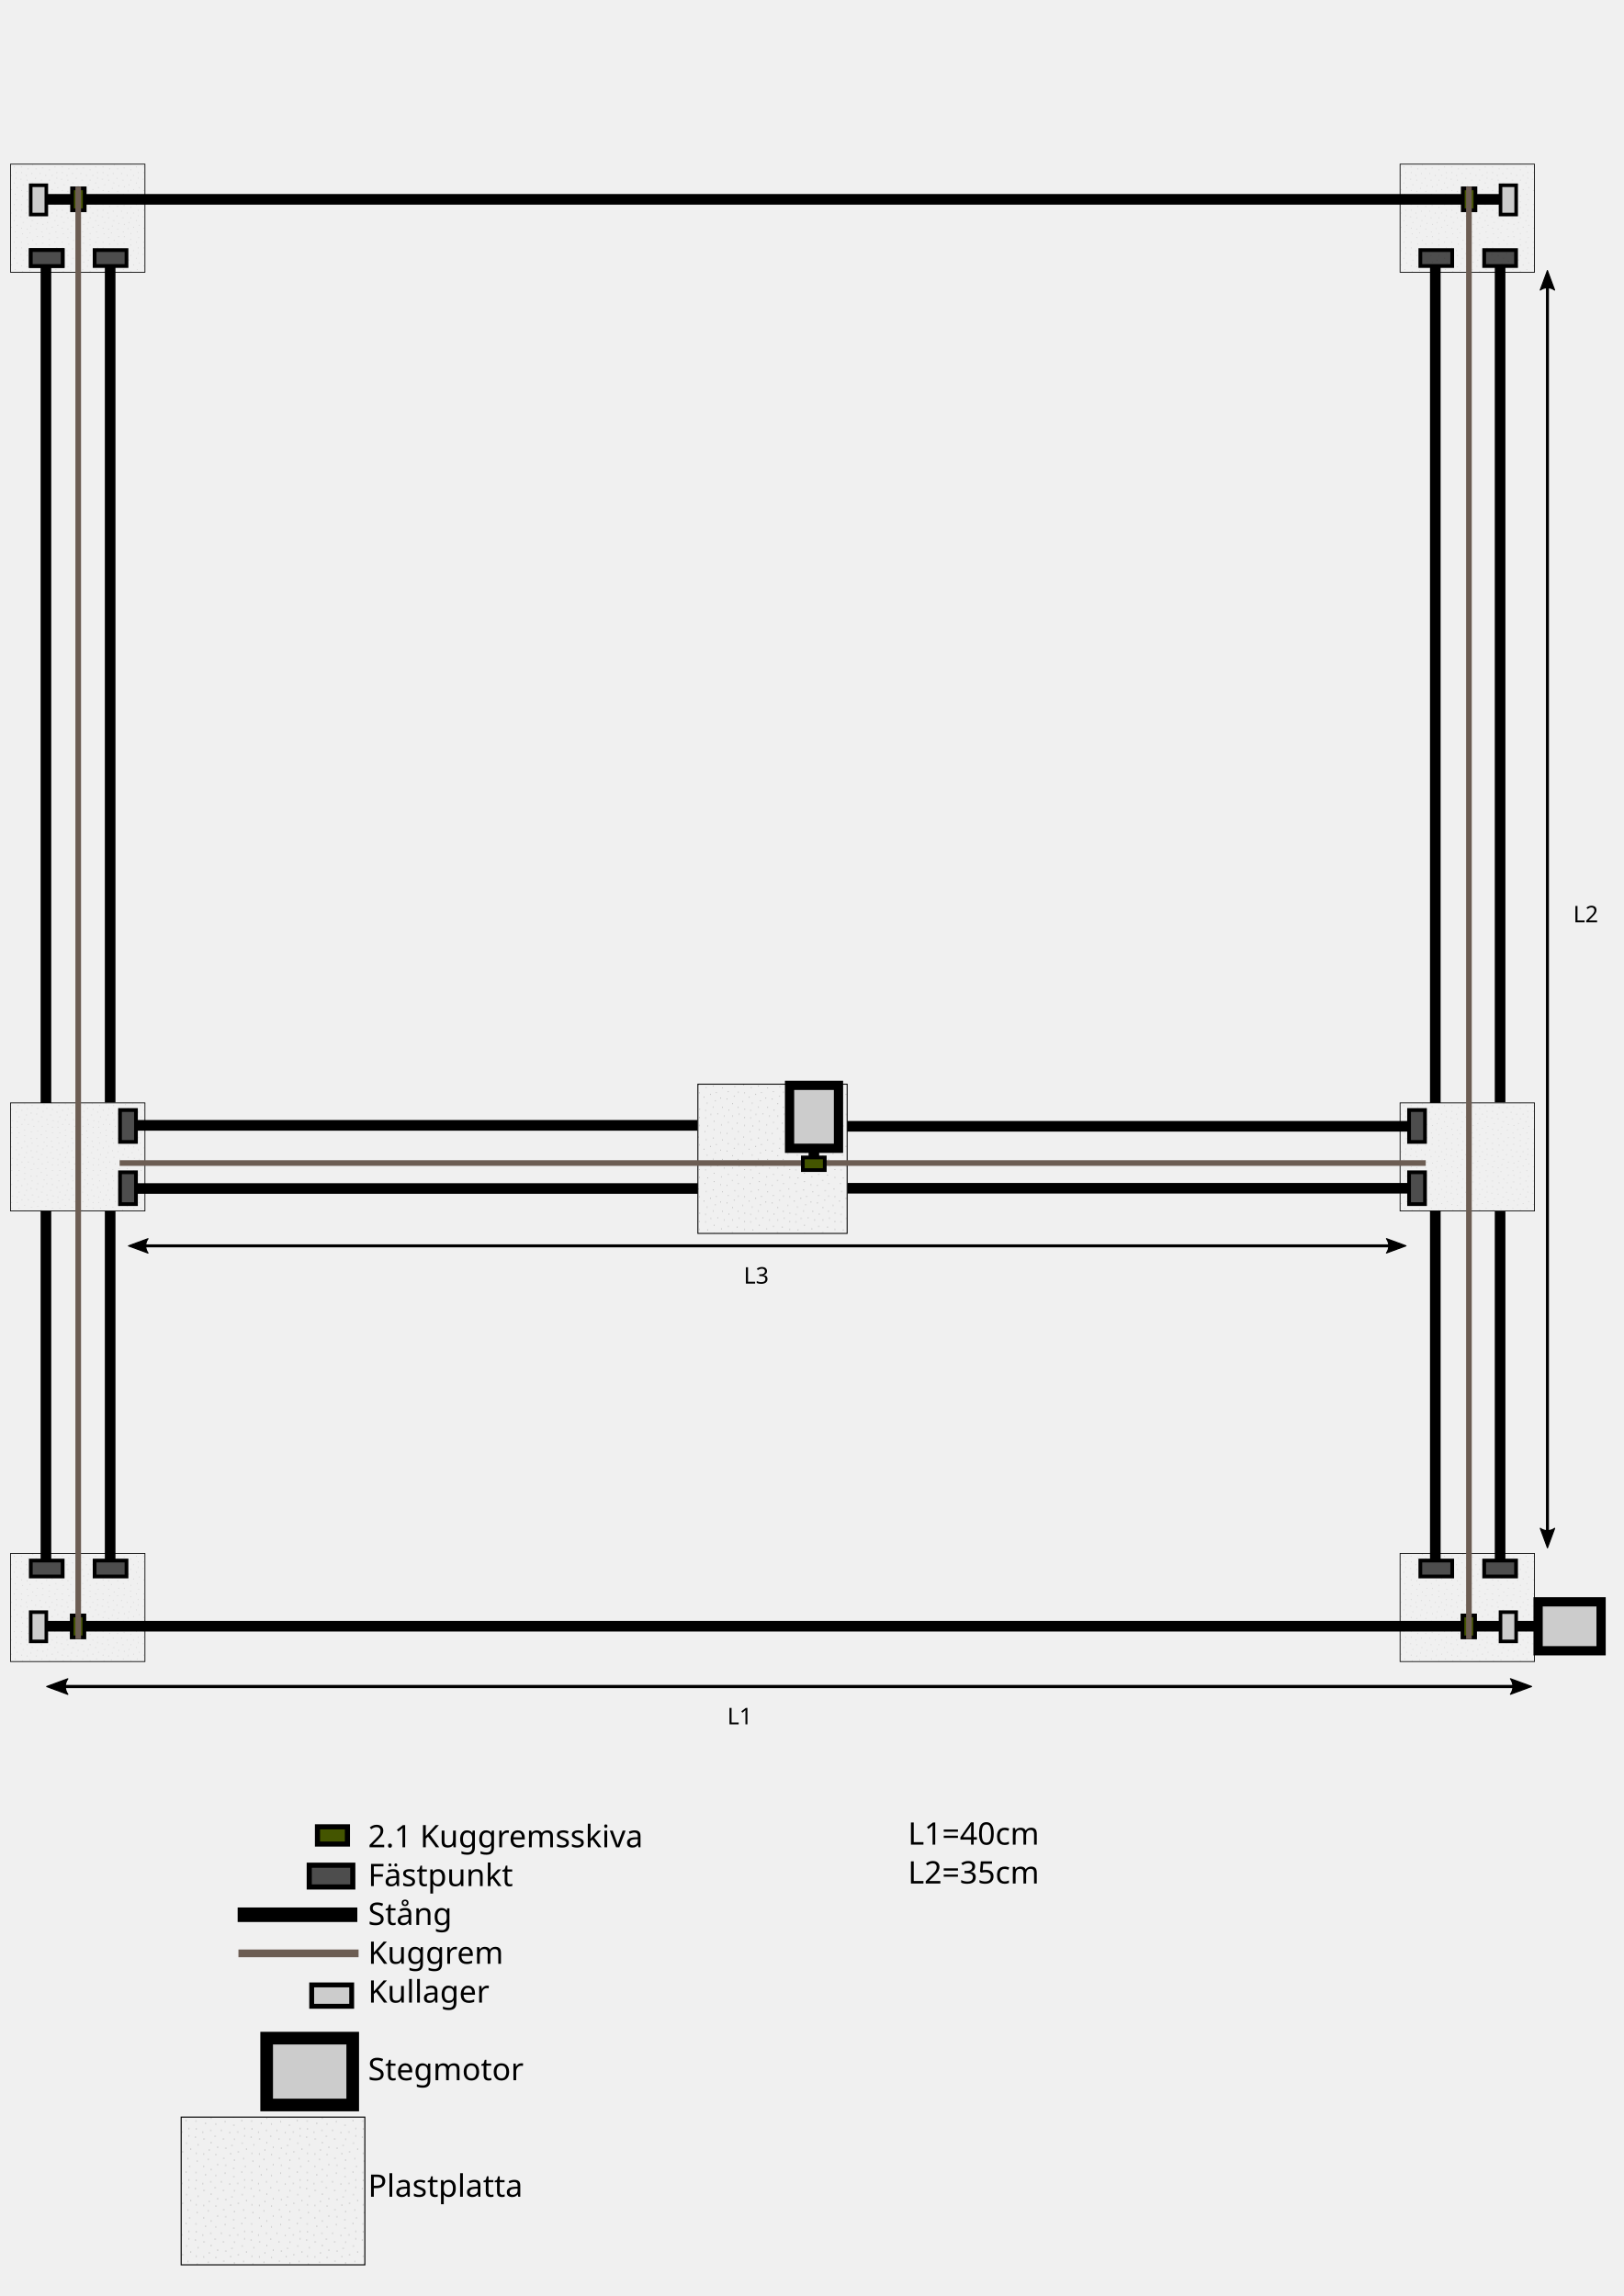
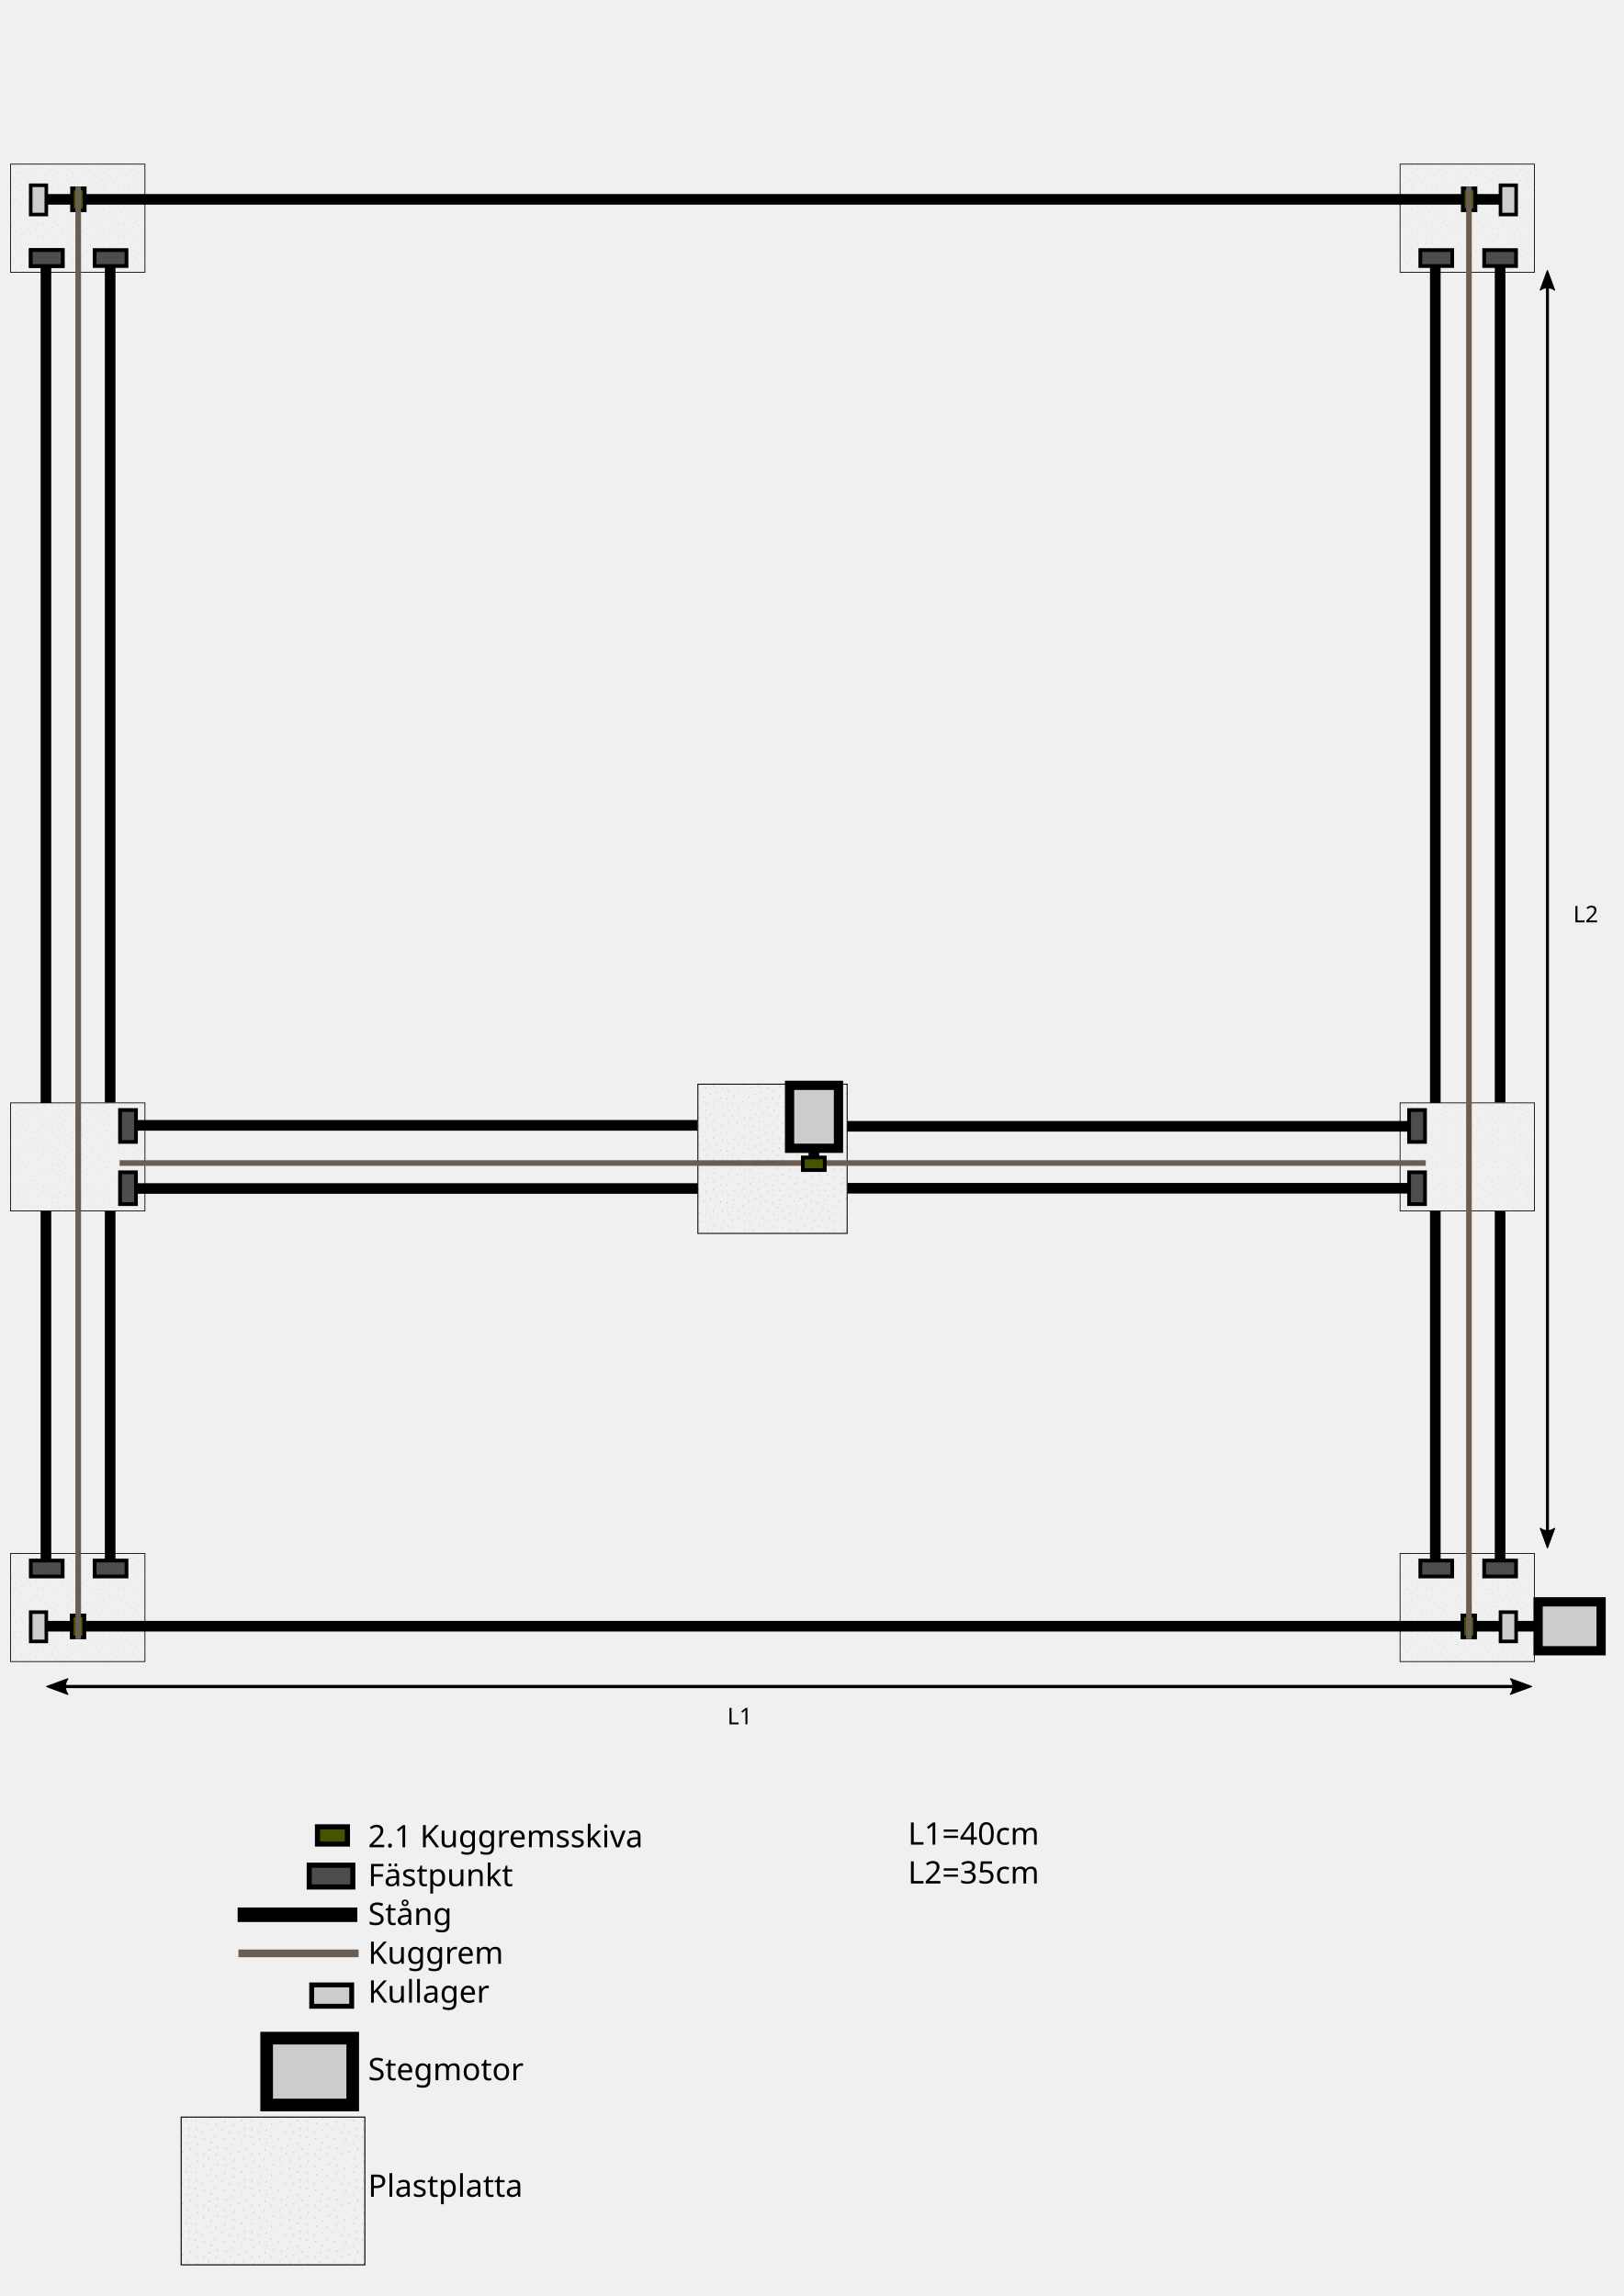
<svg xmlns="http://www.w3.org/2000/svg" xmlns:ns2="http://www.openswatchbook.org/uri/2009/osb" xmlns:xlink="http://www.w3.org/1999/xlink" width="210mm" height="297mm" viewBox="0 0 744.094 1052.362" id="svg2" version="1.1">
  <defs id="defs4">
    <pattern xlink:href="#pattern3681" id="pattern3812" patternTransform="matrix(1.864511,0,0,1.725502,1.679101,798.0793)" />
    <pattern xlink:href="#pattern3681" id="pattern3701" patternTransform="matrix(2.547675,0,0,2.357733,78.73288,1087.96)" />
    <pattern xlink:href="#pattern5361" id="pattern3685" patternTransform="matrix(1.864511,0,0,1.725502,1.679101,161.2912)" />
    <pattern xlink:href="#pattern4116" id="pattern3683" patternTransform="matrix(1.864511,0,0,1.725502,638.4672,161.2912)" />
    <pattern xlink:href="#pattern4120" id="pattern3681" patternTransform="matrix(1.776386,0,0,1.643947,27.17447,762.2156)" />
    <pattern xlink:href="#pattern3613" id="pattern3679" patternTransform="matrix(1.864511,0,0,1.725502,-69.56827,-468.9866)" />
    <pattern xlink:href="#pattern3613" id="pattern3634" patternTransform="matrix(2.070301,0,0,2.381768,-391.7088,-446.539)" />
    <pattern xlink:href="#pattern4116" id="pattern3620" patternTransform="matrix(1.864511,0,0,1.725502,638.4672,591.5534)" />
    <pattern xlink:href="#pattern4120" id="pattern3613" patternTransform="matrix(1.083357,0,0,1.002587,-67.72319,-302.2541)" />
    <pattern xlink:href="#pattern5361" id="pattern4124" patternTransform="matrix(1.864511,0,0,1.725502,638.4672,798.0793)" />
    <pattern xlink:href="#pattern5361" id="pattern4120" patternTransform="matrix(1.083357,0,0,1.002587,28.2768,493.4704)" />
    <pattern xlink:href="#pattern5361" id="pattern4116" patternTransform="matrix(1.083357,0,0,1.002587,398.2768,123.4704)" />
-     <pattern xlink:href="#Polkadots-small" id="pattern3965" patternTransform="matrix(10,0,0,10,607.5465,56.90893)" />
    <marker style="overflow:visible;" id="marker51778" refX="0.0" refY="0.0" orient="auto">
      <path transform="scale(0.6) rotate(180) translate(0,0)" d="M 8.719,4.034 L -2.207,0.016 L 8.719,-4.002 C 6.973,-1.63 6.983,1.616 8.719,4.034 z " style="fill-rule:evenodd;stroke-width:0.625;stroke-linejoin:round;stroke:#000000;stroke-opacity:1;fill:#000000;fill-opacity:1" id="path51780" />
    </marker>
    <marker style="overflow:visible" id="marker51610" refX="0.0" refY="0.0" orient="auto">
      <path transform="scale(0.6) translate(0,0)" d="M 8.719,4.034 L -2.207,0.016 L 8.719,-4.002 C 6.973,-1.63 6.983,1.616 8.719,4.034 z " style="fill-rule:evenodd;stroke-width:0.625;stroke-linejoin:round;stroke:#000000;stroke-opacity:1;fill:#000000;fill-opacity:1" id="path51612" />
    </marker>
    <marker orient="auto" refY="0.0" refX="0.0" id="marker34614" style="overflow:visible;">
      <path id="path34616" style="fill-rule:evenodd;stroke-width:0.625;stroke-linejoin:round;stroke:#000000;stroke-opacity:1;fill:#000000;fill-opacity:1" d="M 8.719,4.034 L -2.207,0.016 L 8.719,-4.002 C 6.973,-1.63 6.983,1.616 8.719,4.034 z " transform="scale(0.6) rotate(180) translate(0,0)" />
    </marker>
    <marker orient="auto" refY="0.0" refX="0.0" id="marker34446" style="overflow:visible">
      <path id="path34448" style="fill-rule:evenodd;stroke-width:0.625;stroke-linejoin:round;stroke:#000000;stroke-opacity:1;fill:#000000;fill-opacity:1" d="M 8.719,4.034 L -2.207,0.016 L 8.719,-4.002 C 6.973,-1.63 6.983,1.616 8.719,4.034 z " transform="scale(0.6) translate(0,0)" />
    </marker>
    <marker style="overflow:visible;" id="marker31622" refX="0.0" refY="0.0" orient="auto">
      <path transform="scale(0.6) rotate(180) translate(0,0)" d="M 8.719,4.034 L -2.207,0.016 L 8.719,-4.002 C 6.973,-1.63 6.983,1.616 8.719,4.034 z " style="fill-rule:evenodd;stroke-width:0.625;stroke-linejoin:round;stroke:#000000;stroke-opacity:1;fill:#000000;fill-opacity:1" id="path31624" />
    </marker>
    <marker style="overflow:visible" id="marker31284" refX="0.0" refY="0.0" orient="auto">
      <path transform="scale(0.6) translate(0,0)" d="M 8.719,4.034 L -2.207,0.016 L 8.719,-4.002 C 6.973,-1.63 6.983,1.616 8.719,4.034 z " style="fill-rule:evenodd;stroke-width:0.625;stroke-linejoin:round;stroke:#000000;stroke-opacity:1;fill:#000000;fill-opacity:1" id="path31286" />
    </marker>
-     <marker style="overflow:visible" id="marker30782" refX="0.0" refY="0.0" orient="auto">
-       <path transform="scale(0.6) translate(0,0)" d="M 8.719,4.034 L -2.207,0.016 L 8.719,-4.002 C 6.973,-1.63 6.983,1.616 8.719,4.034 z " style="fill-rule:evenodd;stroke-width:0.625;stroke-linejoin:round;stroke:#000000;stroke-opacity:1;fill:#000000;fill-opacity:1" id="path30784" />
-     </marker>
    <marker style="overflow:visible" id="marker30116" refX="0.0" refY="0.0" orient="auto">
      <path transform="scale(0.6) translate(0,0)" d="M 8.719,4.034 L -2.207,0.016 L 8.719,-4.002 C 6.973,-1.63 6.983,1.616 8.719,4.034 z " style="fill-rule:evenodd;stroke-width:0.625;stroke-linejoin:round;stroke:#000000;stroke-opacity:1;fill:#000000;fill-opacity:1" id="path30118" />
    </marker>
    <marker style="overflow:visible;" id="marker29942" refX="0.0" refY="0.0" orient="auto">
      <path transform="scale(0.6) rotate(180) translate(0,0)" d="M 8.719,4.034 L -2.207,0.016 L 8.719,-4.002 C 6.973,-1.63 6.983,1.616 8.719,4.034 z " style="fill-rule:evenodd;stroke-width:0.625;stroke-linejoin:round;stroke:#000000;stroke-opacity:1;fill:#000000;fill-opacity:1" id="path29944" />
    </marker>
    <marker orient="auto" refY="0.0" refX="0.0" id="marker29228" style="overflow:visible;">
      <path id="path29230" d="M 0.0,0.0 L 5.0,-5.0 L -12.5,0.0 L 5.0,5.0 L 0.0,0.0 z " style="fill-rule:evenodd;stroke:#000000;stroke-width:1pt;stroke-opacity:1;fill:#000000;fill-opacity:1" transform="scale(0.8) rotate(180) translate(12.5,0)" />
    </marker>
-     <marker style="overflow:visible;" id="marker24620" refX="0.0" refY="0.0" orient="auto">
-       <path transform="scale(0.6) rotate(180) translate(0,0)" d="M 8.719,4.034 L -2.207,0.016 L 8.719,-4.002 C 6.973,-1.63 6.983,1.616 8.719,4.034 z " style="fill-rule:evenodd;stroke-width:0.625;stroke-linejoin:round;stroke:#000000;stroke-opacity:1;fill:#000000;fill-opacity:1" id="path24622" />
-     </marker>
    <marker style="overflow:visible" id="marker24118" refX="0.0" refY="0.0" orient="auto">
      <path transform="scale(0.6) translate(0,0)" d="M 8.719,4.034 L -2.207,0.016 L 8.719,-4.002 C 6.973,-1.63 6.983,1.616 8.719,4.034 z " style="fill-rule:evenodd;stroke-width:0.625;stroke-linejoin:round;stroke:#000000;stroke-opacity:1;fill:#000000;fill-opacity:1" id="path24120" />
    </marker>
    <marker style="overflow:visible;" id="marker23944" refX="0.0" refY="0.0" orient="auto">
      <path transform="scale(0.6) rotate(180) translate(0,0)" d="M 8.719,4.034 L -2.207,0.016 L 8.719,-4.002 C 6.973,-1.63 6.983,1.616 8.719,4.034 z " style="fill-rule:evenodd;stroke-width:0.625;stroke-linejoin:round;stroke:#000000;stroke-opacity:1;fill:#000000;fill-opacity:1" id="path23946" />
    </marker>
    <marker style="overflow:visible;" id="marker23606" refX="0.0" refY="0.0" orient="auto">
      <path transform="scale(0.6) rotate(180) translate(0,0)" d="M 8.719,4.034 L -2.207,0.016 L 8.719,-4.002 C 6.973,-1.63 6.983,1.616 8.719,4.034 z " style="fill-rule:evenodd;stroke-width:0.625;stroke-linejoin:round;stroke:#000000;stroke-opacity:1;fill:#000000;fill-opacity:1" id="path23608" />
    </marker>
    <marker style="overflow:visible;" id="marker14724" refX="0.0" refY="0.0" orient="auto">
      <path transform="scale(0.6) rotate(180) translate(0,0)" d="M 8.719,4.034 L -2.207,0.016 L 8.719,-4.002 C 6.973,-1.63 6.983,1.616 8.719,4.034 z " style="fill-rule:evenodd;stroke-width:0.625;stroke-linejoin:round;stroke:#000000;stroke-opacity:1;fill:#000000;fill-opacity:1" id="path14726" />
    </marker>
    <marker style="overflow:visible" id="marker14720" refX="0.0" refY="0.0" orient="auto">
      <path transform="scale(0.6) translate(0,0)" d="M 8.719,4.034 L -2.207,0.016 L 8.719,-4.002 C 6.973,-1.63 6.983,1.616 8.719,4.034 z " style="fill-rule:evenodd;stroke-width:0.625;stroke-linejoin:round;stroke:#000000;stroke-opacity:1;fill:#000000;fill-opacity:1" id="path14722" />
-     </marker>
-     <marker style="overflow:visible;" id="marker7682" refX="0.0" refY="0.0" orient="auto">
-       <path transform="scale(0.6) rotate(180) translate(0,0)" d="M 8.719,4.034 L -2.207,0.016 L 8.719,-4.002 C 6.973,-1.63 6.983,1.616 8.719,4.034 z " style="fill-rule:evenodd;stroke-width:0.625;stroke-linejoin:round;stroke:#000000;stroke-opacity:1;fill:#000000;fill-opacity:1" id="path7684" />
-     </marker>
-     <marker style="overflow:visible" id="marker7678" refX="0.0" refY="0.0" orient="auto">
-       <path transform="scale(0.6) translate(0,0)" d="M 8.719,4.034 L -2.207,0.016 L 8.719,-4.002 C 6.973,-1.63 6.983,1.616 8.719,4.034 z " style="fill-rule:evenodd;stroke-width:0.625;stroke-linejoin:round;stroke:#000000;stroke-opacity:1;fill:#000000;fill-opacity:1" id="path7680" />
-     </marker>
-     <marker orient="auto" refY="0.0" refX="0.0" id="Arrow2Mstart" style="overflow:visible">
-       <path id="path4817" style="fill-rule:evenodd;stroke-width:0.625;stroke-linejoin:round;stroke:#000000;stroke-opacity:1;fill:#000000;fill-opacity:1" d="M 8.719,4.034 L -2.207,0.016 L 8.719,-4.002 C 6.973,-1.63 6.983,1.616 8.719,4.034 z " transform="scale(0.6) translate(0,0)" />
    </marker>
    <marker orient="auto" refY="0.0" refX="0.0" id="Arrow1Sstart" style="overflow:visible">
      <path id="path4805" d="M 0.0,0.0 L 5.0,-5.0 L -12.5,0.0 L 5.0,5.0 L 0.0,0.0 z " style="fill-rule:evenodd;stroke:#000000;stroke-width:1pt;stroke-opacity:1;fill:#000000;fill-opacity:1" transform="scale(0.2) translate(6,0)" />
    </marker>
    <marker orient="auto" refY="0.0" refX="0.0" id="Arrow2Lstart" style="overflow:visible">
      <path id="path4811" style="fill-rule:evenodd;stroke-width:0.625;stroke-linejoin:round;stroke:#000000;stroke-opacity:1;fill:#000000;fill-opacity:1" d="M 8.719,4.034 L -2.207,0.016 L 8.719,-4.002 C 6.973,-1.63 6.983,1.616 8.719,4.034 z " transform="scale(1.1) translate(1,0)" />
    </marker>
    <linearGradient id="linearGradient7159" ns2:paint="gradient">
      <stop style="stop-color:#f9f9f9;stop-opacity:1;" offset="0" id="stop7161" />
      <stop style="stop-color:#f9f9f9;stop-opacity:0;" offset="1" id="stop7163" />
    </linearGradient>
    <marker orient="auto" refY="0.0" refX="0.0" id="marker5411" style="overflow:visible">
      <path id="path5413" d="M 5.77,0.0 L -2.88,5.0 L -2.88,-5.0 L 5.77,0.0 z " style="fill-rule:evenodd;stroke:#000000;stroke-width:1pt;stroke-opacity:1;fill:#000000;fill-opacity:1" transform="scale(0.8)" />
    </marker>
    <pattern xlink:href="#Polkadots-small" id="pattern5361" patternTransform="matrix(1.083357,0,0,1.002587,28.2768,123.4704)" />
    <marker orient="auto" refY="0.0" refX="0.0" id="TriangleOutL" style="overflow:visible">
      <path id="path4935" d="M 5.77,0.0 L -2.88,5.0 L -2.88,-5.0 L 5.77,0.0 z " style="fill-rule:evenodd;stroke:#000000;stroke-width:1pt;stroke-opacity:1;fill:#000000;fill-opacity:1" transform="scale(0.8)" />
    </marker>
    <marker orient="auto" refY="0.0" refX="0.0" id="Arrow1Lend" style="overflow:visible;">
      <path id="path4796" d="M 0.0,0.0 L 5.0,-5.0 L -12.5,0.0 L 5.0,5.0 L 0.0,0.0 z " style="fill-rule:evenodd;stroke:#000000;stroke-width:1pt;stroke-opacity:1;fill:#000000;fill-opacity:1" transform="scale(0.8) rotate(180) translate(12.5,0)" />
    </marker>
    <marker orient="auto" refY="0.0" refX="0.0" id="Arrow1Send" style="overflow:visible;">
      <path id="path4808" d="M 0.0,0.0 L 5.0,-5.0 L -12.5,0.0 L 5.0,5.0 L 0.0,0.0 z " style="fill-rule:evenodd;stroke:#000000;stroke-width:1pt;stroke-opacity:1;fill:#000000;fill-opacity:1" transform="scale(0.2) rotate(180) translate(6,0)" />
    </marker>
-     <marker orient="auto" refY="0.0" refX="0.0" id="Arrow2Mend" style="overflow:visible;">
-       <path id="path4820" style="fill-rule:evenodd;stroke-width:0.625;stroke-linejoin:round;stroke:#000000;stroke-opacity:1;fill:#000000;fill-opacity:1" d="M 8.719,4.034 L -2.207,0.016 L 8.719,-4.002 C 6.973,-1.63 6.983,1.616 8.719,4.034 z " transform="scale(0.6) rotate(180) translate(0,0)" />
-     </marker>
    <marker orient="auto" refY="0.0" refX="0.0" id="Arrow2Lend" style="overflow:visible;">
      <path id="path4814" style="fill-rule:evenodd;stroke-width:0.625;stroke-linejoin:round;stroke:#000000;stroke-opacity:1;fill:#000000;fill-opacity:1" d="M 8.719,4.034 L -2.207,0.016 L 8.719,-4.002 C 6.973,-1.63 6.983,1.616 8.719,4.034 z " transform="scale(1.1) rotate(180) translate(1,0)" />
    </marker>
-     <pattern xlink:href="#Polkadots-small" id="pattern7374" patternTransform="matrix(10,0,0,10,978.6936,818.9089)" />
    <pattern id="Polkadots-small" patternTransform="translate(0,0) scale(10,10)" height="10" width="10" patternUnits="userSpaceOnUse">
      <circle id="circle5486" r="0.05" cy="0.810" cx="2.567" style="fill:black;stroke:none" />
      <circle id="circle5488" r="0.05" cy="2.33" cx="3.048" style="fill:black;stroke:none" />
      <circle id="circle5490" r="0.05" cy="2.415" cx="4.418" style="fill:black;stroke:none" />
      <circle id="circle5492" r="0.05" cy="3.029" cx="1.844" style="fill:black;stroke:none" />
      <circle id="circle5494" r="0.05" cy="1.363" cx="6.08" style="fill:black;stroke:none" />
      <circle id="circle5496" r="0.05" cy="4.413" cx="5.819" style="fill:black;stroke:none" />
      <circle id="circle5498" r="0.05" cy="4.048" cx="4.305" style="fill:black;stroke:none" />
      <circle id="circle5500" r="0.05" cy="3.045" cx="5.541" style="fill:black;stroke:none" />
      <circle id="circle5502" r="0.05" cy="5.527" cx="4.785" style="fill:black;stroke:none" />
      <circle id="circle5504" r="0.05" cy="5.184" cx="2.667" style="fill:black;stroke:none" />
      <circle id="circle5506" r="0.05" cy="1.448" cx="7.965" style="fill:black;stroke:none" />
      <circle id="circle5508" r="0.05" cy="5.049" cx="7.047" style="fill:black;stroke:none" />
      <circle id="circle5510" r="0.05" cy="0.895" cx="4.340" style="fill:black;stroke:none" />
      <circle id="circle5512" r="0.05" cy="0.340" cx="7.125" style="fill:black;stroke:none" />
      <circle id="circle5514" r="0.05" cy="1.049" cx="9.553" style="fill:black;stroke:none" />
      <circle id="circle5516" r="0.05" cy="2.689" cx="7.006" style="fill:black;stroke:none" />
      <circle id="circle5518" r="0.05" cy="2.689" cx="8.909" style="fill:black;stroke:none" />
      <circle id="circle5520" r="0.05" cy="4.407" cx="9.315" style="fill:black;stroke:none" />
      <circle id="circle5522" r="0.05" cy="3.870" cx="7.820" style="fill:black;stroke:none" />
      <circle id="circle5524" r="0.05" cy="5.948" cx="8.270" style="fill:black;stroke:none" />
      <circle id="circle5526" r="0.05" cy="7.428" cx="7.973" style="fill:black;stroke:none" />
      <circle id="circle5528" r="0.05" cy="8.072" cx="9.342" style="fill:black;stroke:none" />
      <circle id="circle5530" r="0.05" cy="9.315" cx="8.206" style="fill:black;stroke:none" />
      <circle id="circle5532" r="0.05" cy="9.475" cx="9.682" style="fill:black;stroke:none" />
      <circle id="circle5534" r="0.05" cy="6.186" cx="9.688" style="fill:black;stroke:none" />
      <circle id="circle5536" r="0.05" cy="6.296" cx="3.379" style="fill:black;stroke:none" />
      <circle id="circle5538" r="0.05" cy="8.204" cx="2.871" style="fill:black;stroke:none" />
      <circle id="circle5540" r="0.05" cy="8.719" cx="4.59" style="fill:black;stroke:none" />
      <circle id="circle5542" r="0.05" cy="9.671" cx="3.181" style="fill:black;stroke:none" />
      <circle id="circle5544" r="0.05" cy="7.315" cx="5.734" style="fill:black;stroke:none" />
      <circle id="circle5546" r="0.05" cy="6.513" cx="6.707" style="fill:black;stroke:none" />
      <circle id="circle5548" r="0.05" cy="9.670" cx="5.730" style="fill:black;stroke:none" />
      <circle id="circle5550" r="0.05" cy="8.373" cx="6.535" style="fill:black;stroke:none" />
      <circle id="circle5552" r="0.05" cy="7.154" cx="4.37" style="fill:black;stroke:none" />
      <circle id="circle5554" r="0.05" cy="7.25" cx="0.622" style="fill:black;stroke:none" />
      <circle id="circle5556" r="0.05" cy="5.679" cx="0.831" style="fill:black;stroke:none" />
      <circle id="circle5558" r="0.05" cy="8.519" cx="1.257" style="fill:black;stroke:none" />
      <circle id="circle5560" r="0.05" cy="6.877" cx="1.989" style="fill:black;stroke:none" />
      <circle id="circle5562" r="0.05" cy="3.181" cx="0.374" style="fill:black;stroke:none" />
      <circle id="circle5564" r="0.05" cy="1.664" cx="1.166" style="fill:black;stroke:none" />
      <circle id="circle5566" r="0.05" cy="0.093" cx="1.151" style="fill:black;stroke:none" />
      <circle id="circle5568" r="0.05" cy="10.093" cx="1.151" style="fill:black;stroke:none" />
      <circle id="circle5570" r="0.05" cy="4.451" cx="1.302" style="fill:black;stroke:none" />
      <circle id="circle5572" r="0.05" cy="3.763" cx="3.047" style="fill:black;stroke:none" />
    </pattern>
    <linearGradient id="linearGradient6173" ns2:paint="solid">
      <stop style="stop-color:#000000;stop-opacity:1;" offset="0" id="stop6175" />
    </linearGradient>
  </defs>
  <g id="layer1">
    <rect style="opacity:1;fill:url(#pattern3685);fill-opacity:1;stroke:#000000;stroke-width:0.359;stroke-miterlimit:4;stroke-dasharray:none;stroke-dashoffset:0;stroke-opacity:1" id="rect6159" width="61.599" height="49.552" x="4.824" y="75.232" />
-     <rect y="320.159" x="995.562" height="287.173" width="330.376" id="rect7068" style="opacity:1;fill:url(#pattern7374);fill-opacity:1;stroke:#000000;stroke-width:2;stroke-miterlimit:4;stroke-dasharray:none;stroke-dashoffset:0;stroke-opacity:1" />
-     <rect y="339.843" x="1015.837" height="250" width="250" id="rect7070" style="opacity:1;fill:url(#pattern3965);fill-opacity:1;stroke:#000000;stroke-width:1;stroke-miterlimit:4;stroke-dasharray:none;stroke-dashoffset:0;stroke-opacity:1" />
-     <rect style="opacity:1;fill:#f9f9f9;fill-opacity:1;stroke:#000000;stroke-opacity:1" id="rect7384" width="3" height="248" x="1229.745" y="339.771" />
-     <rect y="339.771" x="1199.186" height="248" width="3" id="rect7386" style="opacity:1;fill:#f9f9f9;fill-opacity:1;stroke:#000000;stroke-opacity:1" />
-     <rect style="opacity:1;fill:#f9f9f9;fill-opacity:1;stroke:#000000;stroke-opacity:1" id="rect7388" width="3" height="248" x="1168.628" y="339.771" />
-     <rect y="339.771" x="1138.07" height="248" width="3" id="rect7390" style="opacity:1;fill:#f9f9f9;fill-opacity:1;stroke:#000000;stroke-opacity:1" />
-     <rect style="opacity:1;fill:#f9f9f9;fill-opacity:1;stroke:#000000;stroke-opacity:1" id="rect7392" width="3" height="248" x="1107.511" y="339.771" />
-     <rect y="339.771" x="1076.953" height="248" width="3" id="rect7394" style="opacity:1;fill:#f9f9f9;fill-opacity:1;stroke:#000000;stroke-opacity:1" />
-     <rect style="opacity:1;fill:#f9f9f9;fill-opacity:1;stroke:#000000;stroke-opacity:1" id="rect7396" width="3" height="248" x="1046.395" y="339.771" />
-     <rect y="-1264.57" x="551.946" height="248" width="3" id="rect7400" style="opacity:1;fill:#f9f9f9;fill-opacity:1;stroke:#000000;stroke-opacity:1" transform="matrix(0,1,-1,0,0,0)" />
-     <rect style="opacity:1;fill:#f9f9f9;fill-opacity:1;stroke:#000000;stroke-opacity:1" id="rect7402" width="3" height="248" x="521.388" y="-1264.57" transform="matrix(0,1,-1,0,0,0)" />
-     <rect y="-1264.57" x="490.829" height="248" width="3" id="rect7404" style="opacity:1;fill:#f9f9f9;fill-opacity:1;stroke:#000000;stroke-opacity:1" transform="matrix(0,1,-1,0,0,0)" />
-     <rect style="opacity:1;fill:#f9f9f9;fill-opacity:1;stroke:#000000;stroke-opacity:1" id="rect7406" width="3" height="248" x="460.271" y="-1264.57" transform="matrix(0,1,-1,0,0,0)" />
-     <rect y="-1264.57" x="429.713" height="248" width="3" id="rect7408" style="opacity:1;fill:#f9f9f9;fill-opacity:1;stroke:#000000;stroke-opacity:1" transform="matrix(0,1,-1,0,0,0)" />
-     <rect style="opacity:1;fill:#f9f9f9;fill-opacity:1;stroke:#000000;stroke-opacity:1" id="rect7410" width="3" height="248" x="399.155" y="-1264.57" transform="matrix(0,1,-1,0,0,0)" />
-     <rect y="-1264.57" x="368.596" height="248" width="3" id="rect7412" style="opacity:1;fill:#f9f9f9;fill-opacity:1;stroke:#000000;stroke-opacity:1" transform="matrix(0,1,-1,0,0,0)" />
-     <text xml:space="preserve" style="font-style:normal;font-weight:normal;font-size:27.5px;line-height:125%;font-family:sans-serif;letter-spacing:0px;word-spacing:0px;fill:#000000;fill-opacity:1;stroke:none;stroke-width:1px;stroke-linecap:butt;stroke-linejoin:miter;stroke-opacity:1" x="1008.011" y="656.462" id="text4779">
-       <tspan id="tspan4781" x="1008.011" y="656.462">Ovansida</tspan>
-     </text>
-     <rect style="opacity:1;fill:#ffffff;fill-opacity:1;stroke:#000000;stroke-width:1;stroke-miterlimit:4;stroke-dasharray:none;stroke-dashoffset:0;stroke-opacity:1" id="rect7513" width="20" height="20" x="1290.546" y="432.271" />
-     <circle style="opacity:1;fill:#d35f5f;fill-opacity:1;stroke:#000000;stroke-width:1;stroke-miterlimit:4;stroke-dasharray:none;stroke-dashoffset:0;stroke-opacity:1" id="path7517" cx="1300.546" cy="442.271" r="6.718" />
-     <circle style="opacity:1;fill:#ffff00;fill-opacity:1;stroke:#000000;stroke-width:1;stroke-miterlimit:4;stroke-dasharray:none;stroke-dashoffset:0;stroke-opacity:1" id="path7568" cx="1300.546" cy="402.313" r="3.125" />
-     <circle r="3.125" cy="409.729" cx="1300.546" id="circle7570" style="opacity:1;fill:#00ff00;fill-opacity:1;stroke:#000000;stroke-width:1;stroke-miterlimit:4;stroke-dasharray:none;stroke-dashoffset:0;stroke-opacity:1" />
-     <circle style="opacity:1;fill:#00ffff;fill-opacity:1;stroke:#000000;stroke-width:1;stroke-miterlimit:4;stroke-dasharray:none;stroke-dashoffset:0;stroke-opacity:1" id="circle7572" cx="1300.546" cy="417.146" r="3.125" />
-     <circle r="3.125" cy="394.896" cx="1300.546" id="circle7574" style="opacity:1;fill:#ff0000;fill-opacity:1;stroke:#000000;stroke-width:1;stroke-miterlimit:4;stroke-dasharray:none;stroke-dashoffset:0;stroke-opacity:1" />
-     <text xml:space="preserve" style="font-style:normal;font-weight:normal;font-size:10px;line-height:125%;font-family:sans-serif;letter-spacing:0px;word-spacing:0px;writing-mode:lr-tb;fill:#000000;fill-opacity:1;stroke:none;stroke-width:1px;stroke-linecap:butt;stroke-linejoin:miter;stroke-opacity:1" x="323.848" y="-1337.358" id="text7576" transform="matrix(0,1,-1,0,0,0)">
-       <tspan id="tspan7578" x="323.848" y="-1337.358">1.7 Status-LED</tspan>
-     </text>
-     <text xml:space="preserve" style="font-style:normal;font-weight:normal;font-size:10px;line-height:125%;font-family:sans-serif;letter-spacing:0px;word-spacing:0px;writing-mode:lr-tb;fill:#000000;fill-opacity:1;stroke:none;stroke-width:1px;stroke-linecap:butt;stroke-linejoin:miter;stroke-opacity:1" x="435.473" y="-1340.102" id="text7580" transform="matrix(0,1,-1,0,0,0)">
-       <tspan id="tspan7582" x="435.473" y="-1340.102">1.8 Knapp</tspan>
-     </text>
    <text xml:space="preserve" style="font-style:normal;font-weight:normal;font-size:10px;line-height:125%;font-family:sans-serif;letter-spacing:0px;word-spacing:0px;writing-mode:tb-rl;fill:#000000;fill-opacity:1;stroke:none;stroke-width:1px;stroke-linecap:butt;stroke-linejoin:miter;stroke-opacity:1" x="43.841" y="723.558" id="text7584">
      <tspan id="tspan7586" x="723.558" y="43.841" />
    </text>
-     <path style="fill:none;fill-rule:evenodd;stroke:#000000;stroke-width:1px;stroke-linecap:butt;stroke-linejoin:miter;stroke-opacity:1;marker-start:url(#Arrow2Mstart);marker-end:url(#Arrow2Mend)" d="m 985.495,339.585 0,30.406" id="path7594" />
-     <path id="path7676" d="m 1047.367,309.887 -30.406,0" style="fill:none;fill-rule:evenodd;stroke:#000000;stroke-width:1px;stroke-linecap:butt;stroke-linejoin:miter;stroke-opacity:1;marker-start:url(#marker7678);marker-end:url(#marker7682)" />
-     <text xml:space="preserve" style="font-style:normal;font-weight:normal;font-size:10px;line-height:125%;font-family:sans-serif;letter-spacing:0px;word-spacing:0px;writing-mode:lr-tb;fill:#000000;fill-opacity:1;stroke:none;stroke-width:1px;stroke-linecap:butt;stroke-linejoin:miter;stroke-opacity:1" x="1027.568" y="305.644" id="text14706">
-       <tspan id="tspan14708" x="1027.568" y="305.644">b</tspan>
-     </text>
-     <text xml:space="preserve" style="font-style:normal;font-weight:normal;font-size:10px;line-height:125%;font-family:sans-serif;letter-spacing:0px;word-spacing:0px;writing-mode:lr-tb;fill:#000000;fill-opacity:1;stroke:none;stroke-width:1px;stroke-linecap:butt;stroke-linejoin:miter;stroke-opacity:1" x="978.07" y="356.556" id="text14710">
-       <tspan id="tspan14712" x="978.07" y="356.556">b</tspan>
-     </text>
-     <path style="fill:none;fill-rule:evenodd;stroke:#000000;stroke-width:1px;stroke-linecap:butt;stroke-linejoin:miter;stroke-opacity:1;marker-start:url(#marker30782);marker-end:url(#marker24620)" d="m 1019.046,615.271 247,0" id="path23592" />
    <path style="fill:none;fill-rule:evenodd;stroke:#000000;stroke-width:1.471px;stroke-linecap:butt;stroke-linejoin:miter;stroke-opacity:1;marker-start:url(#marker30116);marker-end:url(#marker29942)" d="m 23.371,773.013 676.533,0" id="path23594" />
-     <path style="fill:none;fill-rule:evenodd;stroke:#000000;stroke-width:1px;stroke-linecap:butt;stroke-linejoin:miter;stroke-opacity:1;marker-start:url(#marker24118);marker-end:url(#marker23944)" d="m 996.546,615.301 20,0" id="path23596" />
-     <path style="fill:none;fill-rule:evenodd;stroke:#000000;stroke-width:1px;stroke-linecap:butt;stroke-linejoin:miter;stroke-opacity:1;marker-start:url(#marker31284);marker-end:url(#marker31622)" d="m 1269.046,615.271 55,0" id="path23598" />
    <text xml:space="preserve" style="font-style:normal;font-weight:normal;font-size:10.496px;line-height:125%;font-family:sans-serif;letter-spacing:0px;word-spacing:0px;writing-mode:lr-tb;fill:#000000;fill-opacity:1;stroke:none;stroke-width:1px;stroke-linecap:butt;stroke-linejoin:miter;stroke-opacity:1" x="333.287" y="790.328" id="text33922">
      <tspan id="tspan33924" x="333.287" y="790.328">L1</tspan>
-     </text>
-     <text xml:space="preserve" style="font-style:normal;font-weight:normal;font-size:10px;line-height:125%;font-family:sans-serif;letter-spacing:0px;word-spacing:0px;writing-mode:lr-tb;fill:#000000;fill-opacity:1;stroke:none;stroke-width:1px;stroke-linecap:butt;stroke-linejoin:miter;stroke-opacity:1" x="1097.855" y="624.367" id="text33926">
-       <tspan id="tspan33928" x="1097.855" y="624.367">L2</tspan>
-     </text>
-     <text xml:space="preserve" style="font-style:normal;font-weight:normal;font-size:10px;line-height:125%;font-family:sans-serif;letter-spacing:0px;word-spacing:0px;writing-mode:lr-tb;fill:#000000;fill-opacity:1;stroke:none;stroke-width:1px;stroke-linecap:butt;stroke-linejoin:miter;stroke-opacity:1" x="1005.37" y="625.251" id="text33930">
-       <tspan id="tspan33932" x="1005.37" y="625.251">L1</tspan>
-     </text>
-     <text xml:space="preserve" style="font-style:normal;font-weight:normal;font-size:10px;line-height:125%;font-family:sans-serif;letter-spacing:0px;word-spacing:0px;writing-mode:lr-tb;fill:#000000;fill-opacity:1;stroke:none;stroke-width:1px;stroke-linecap:butt;stroke-linejoin:miter;stroke-opacity:1" x="1288.35" y="624.327" id="text33934">
-       <tspan id="tspan33936" x="1288.35" y="624.327">L3</tspan>
    </text>
    <rect style="fill:#4d4d4d;fill-rule:evenodd;stroke:#000000;stroke-width:1.721px;stroke-linecap:butt;stroke-linejoin:miter;stroke-opacity:1" id="rect4044" width="14.604" height="7.302" x="14.111" y="114.622" />
    <rect y="114.622" x="43.368" height="7.302" width="14.604" id="rect4108" style="fill:#4d4d4d;fill-rule:evenodd;stroke:#000000;stroke-width:1.721px;stroke-linecap:butt;stroke-linejoin:miter;stroke-opacity:1" />
    <rect y="114.622" x="650.899" height="7.302" width="14.604" id="rect4110" style="fill:#4d4d4d;fill-rule:evenodd;stroke:#000000;stroke-width:1.721px;stroke-linecap:butt;stroke-linejoin:miter;stroke-opacity:1" />
    <rect y="114.622" x="680.156" height="7.302" width="14.604" id="rect4112" style="fill:#4d4d4d;fill-rule:evenodd;stroke:#000000;stroke-width:1.721px;stroke-linecap:butt;stroke-linejoin:miter;stroke-opacity:1" />
    <rect y="75.232" x="641.612" height="49.552" width="61.599" id="rect4114" style="opacity:1;fill:url(#pattern3683);fill-opacity:1;stroke:#000000;stroke-width:0.359;stroke-miterlimit:4;stroke-dasharray:none;stroke-dashoffset:0;stroke-opacity:1" />
    <rect y="712.02" x="4.824" height="49.552" width="61.599" id="rect4118" style="opacity:1;fill:url(#pattern3812);fill-opacity:1;stroke:#000000;stroke-width:0.359;stroke-miterlimit:4;stroke-dasharray:none;stroke-dashoffset:0;stroke-opacity:1" />
    <rect y="712.02" x="641.612" height="49.552" width="61.599" id="rect4122" style="opacity:1;fill:url(#pattern4124);fill-opacity:1;stroke:#000000;stroke-width:0.359;stroke-miterlimit:4;stroke-dasharray:none;stroke-dashoffset:0;stroke-opacity:1" />
    <rect y="114.622" x="14.111" height="7.302" width="14.604" id="rect4126" style="fill:#4d4d4d;fill-rule:evenodd;stroke:#000000;stroke-width:1.721px;stroke-linecap:butt;stroke-linejoin:miter;stroke-opacity:1" />
    <rect style="fill:#4d4d4d;fill-rule:evenodd;stroke:#000000;stroke-width:1.721px;stroke-linecap:butt;stroke-linejoin:miter;stroke-opacity:1" id="rect4128" width="14.604" height="7.302" x="14.111" y="715.27" />
    <rect y="715.27" x="43.368" height="7.302" width="14.604" id="rect4130" style="fill:#4d4d4d;fill-rule:evenodd;stroke:#000000;stroke-width:1.721px;stroke-linecap:butt;stroke-linejoin:miter;stroke-opacity:1" />
    <rect style="fill:#4d4d4d;fill-rule:evenodd;stroke:#000000;stroke-width:1.721px;stroke-linecap:butt;stroke-linejoin:miter;stroke-opacity:1" id="rect4132" width="14.604" height="7.302" x="650.899" y="715.27" />
    <rect style="fill:#4d4d4d;fill-rule:evenodd;stroke:#000000;stroke-width:1.721px;stroke-linecap:butt;stroke-linejoin:miter;stroke-opacity:1" id="rect4134" width="14.604" height="7.302" x="680.156" y="715.27" />
    <rect style="fill:#cccccc;fill-rule:evenodd;stroke:#000000;stroke-width:1.633px;stroke-linecap:butt;stroke-linejoin:miter;stroke-opacity:1" id="rect4140" width="7.162" height="13.413" x="687.642" y="738.916" />
    <rect style="fill:#cccccc;fill-rule:evenodd;stroke:#000000;stroke-width:1.633px;stroke-linecap:butt;stroke-linejoin:miter;stroke-opacity:1" id="rect4142" width="7.162" height="13.413" x="14.067" y="738.916" />
    <rect y="84.917" x="14.067" height="13.413" width="7.162" id="rect4144" style="fill:#cccccc;fill-rule:evenodd;stroke:#000000;stroke-width:1.633px;stroke-linecap:butt;stroke-linejoin:miter;stroke-opacity:1" />
    <rect y="84.917" x="687.642" height="13.413" width="7.162" id="rect4148" style="fill:#cccccc;fill-rule:evenodd;stroke:#000000;stroke-width:1.633px;stroke-linecap:butt;stroke-linejoin:miter;stroke-opacity:1" />
    <rect y="734.196" x="704.865" height="22.423" width="28.865" id="rect4150" style="fill:#cccccc;fill-rule:evenodd;stroke:#000000;stroke-width:4.24px;stroke-linecap:butt;stroke-linejoin:miter;stroke-opacity:1" />
    <rect style="fill:#000000" id="rect4152" width="667.091" height="4.868" x="20.768" y="742.931" />
    <rect y="88.932" x="21.628" height="4.868" width="665.669" id="rect4154" style="fill:#000000" />
    <rect style="fill:#000000;fill-rule:evenodd;stroke:#000000;stroke-width:0.744px;stroke-linecap:butt;stroke-linejoin:miter;stroke-opacity:1" id="rect3632" width="4.123" height="158.891" x="685.387" y="555.609" />
    <rect y="555.301" x="655.7" height="159.843" width="4.121" id="rect3634" style="fill:#000000;fill-rule:evenodd;stroke:#000000;stroke-width:0.746px;stroke-linecap:butt;stroke-linejoin:miter;stroke-opacity:1" />
    <rect style="fill:#000000;fill-rule:evenodd;stroke:#000000;stroke-width:0.746px;stroke-linecap:butt;stroke-linejoin:miter;stroke-opacity:1" id="rect3636" width="4.122" height="159.535" x="48.423" y="555.487" />
    <rect y="122.531" x="19.167" height="382.483" width="3.764" id="rect3604" style="fill:#000000;fill-rule:evenodd;stroke:#000000;stroke-width:1.103px;stroke-linecap:butt;stroke-linejoin:miter;stroke-opacity:1" />
    <rect style="opacity:1;fill:url(#pattern3679);fill-opacity:1;stroke:#000000;stroke-width:0.359;stroke-miterlimit:4;stroke-dasharray:none;stroke-dashoffset:0;stroke-opacity:1" id="rect3611" width="61.599" height="49.552" x="-66.423" y="-555.046" transform="scale(-1,-1)" />
    <rect y="742.931" x="694.966" height="4.868" width="8.712" id="rect3616" style="fill:#000000" />
    <rect style="opacity:1;fill:url(#pattern3620);fill-opacity:1;stroke:#000000;stroke-width:0.359;stroke-miterlimit:4;stroke-dasharray:none;stroke-dashoffset:0;stroke-opacity:1" id="rect3618" width="61.599" height="49.552" x="641.612" y="505.494" />
    <rect style="fill:#000000;fill-rule:evenodd;stroke:#000000;stroke-width:1.103px;stroke-linecap:butt;stroke-linejoin:miter;stroke-opacity:1" id="rect3622" width="3.764" height="382.239" x="655.878" y="122.729" />
    <rect y="122.084" x="685.566" height="382.635" width="3.764" id="rect3624" style="fill:#000000;fill-rule:evenodd;stroke:#000000;stroke-width:1.103px;stroke-linecap:butt;stroke-linejoin:miter;stroke-opacity:1" />
    <rect style="fill:#000000;fill-rule:evenodd;stroke:#000000;stroke-width:0.746px;stroke-linecap:butt;stroke-linejoin:miter;stroke-opacity:1" id="rect3626" width="4.122" height="159.535" x="18.988" y="555.411" />
    <rect y="122.607" x="48.602" height="382.161" width="3.764" id="rect3628" style="fill:#000000;fill-rule:evenodd;stroke:#000000;stroke-width:1.103px;stroke-linecap:butt;stroke-linejoin:miter;stroke-opacity:1" />
    <rect transform="scale(-1,-1)" y="-565.329" x="-388.217" height="68.398" width="68.398" id="rect3630" style="opacity:1;fill:url(#pattern3634);fill-opacity:1;stroke:#000000;stroke-width:0.444;stroke-miterlimit:4;stroke-dasharray:none;stroke-dashoffset:0;stroke-opacity:1" />
    <rect style="fill:#cccccc;fill-rule:evenodd;stroke:#000000;stroke-width:4.24px;stroke-linecap:butt;stroke-linejoin:miter;stroke-opacity:1" id="rect3637" width="28.865" height="22.423" x="497.45" y="-384.256" transform="matrix(0,1,-1,0,0,0)" />
    <rect y="-653.037" x="508.782" height="7.302" width="14.604" id="rect3617" style="fill:#4d4d4d;fill-rule:evenodd;stroke:#000000;stroke-width:1.721px;stroke-linecap:butt;stroke-linejoin:miter;stroke-opacity:1" transform="matrix(0,1,-1,0,0,0)" />
    <rect transform="matrix(0,1,-1,0,0,0)" style="fill:#4d4d4d;fill-rule:evenodd;stroke:#000000;stroke-width:1.721px;stroke-linecap:butt;stroke-linejoin:miter;stroke-opacity:1" id="rect3619" width="14.604" height="7.302" x="537.303" y="-653.037" />
    <rect transform="matrix(0,1,-1,0,0,0)" style="fill:#4d4d4d;fill-rule:evenodd;stroke:#000000;stroke-width:1.721px;stroke-linecap:butt;stroke-linejoin:miter;stroke-opacity:1" id="rect3621" width="14.604" height="7.302" x="508.782" y="-62.304" />
    <rect y="-62.304" x="537.303" height="7.302" width="14.604" id="rect3623" style="fill:#4d4d4d;fill-rule:evenodd;stroke:#000000;stroke-width:1.721px;stroke-linecap:butt;stroke-linejoin:miter;stroke-opacity:1" transform="matrix(0,1,-1,0,0,0)" />
    <rect style="fill:#000000;fill-rule:evenodd;stroke:#000000;stroke-width:0.924px;stroke-linecap:butt;stroke-linejoin:miter;stroke-opacity:1" id="rect3625" width="3.943" height="256.273" x="513.832" y="-319.101" transform="matrix(0,1,-1,0,0,0)" />
    <rect transform="matrix(0,1,-1,0,0,0)" y="-319.316" x="542.767" height="256.595" width="3.942" id="rect3627" style="fill:#000000;fill-rule:evenodd;stroke:#000000;stroke-width:0.925px;stroke-linecap:butt;stroke-linejoin:miter;stroke-opacity:1" />
    <rect style="fill:#000000;fill-rule:evenodd;stroke:#000000;stroke-width:0.925px;stroke-linecap:butt;stroke-linejoin:miter;stroke-opacity:1" id="rect3629" width="3.943" height="256.488" x="514.262" y="-645.24" transform="matrix(0,1,-1,0,0,0)" />
    <rect transform="matrix(0,1,-1,0,0,0)" y="-645.455" x="542.66" height="256.595" width="3.942" id="rect3631" style="fill:#000000;fill-rule:evenodd;stroke:#000000;stroke-width:0.925px;stroke-linecap:butt;stroke-linejoin:miter;stroke-opacity:1" />
    <rect style="fill:#445500;fill-rule:evenodd;stroke:#000000;stroke-width:1.721px;stroke-linecap:butt;stroke-linejoin:miter;stroke-opacity:1" id="rect3633" width="5.781" height="10.04" x="33.029" y="86.328" />
    <rect y="740.447" x="32.877" height="10.04" width="5.781" id="rect3655" style="fill:#445500;fill-rule:evenodd;stroke:#000000;stroke-width:1.721px;stroke-linecap:butt;stroke-linejoin:miter;stroke-opacity:1" />
    <rect style="fill:#6c5d53" id="rect3657" width="2.586" height="665.68" x="34.55" y="85.567" />
    <rect y="86.328" x="670.355" height="10.04" width="5.781" id="rect3659" style="fill:#445500;fill-rule:evenodd;stroke:#000000;stroke-width:1.721px;stroke-linecap:butt;stroke-linejoin:miter;stroke-opacity:1" />
    <rect style="fill:#445500;fill-rule:evenodd;stroke:#000000;stroke-width:1.721px;stroke-linecap:butt;stroke-linejoin:miter;stroke-opacity:1" id="rect3661" width="5.781" height="10.04" x="670.203" y="740.447" />
    <rect y="85.567" x="671.876" height="665.68" width="2.586" id="rect3663" style="fill:#6c5d53" />
    <rect style="fill:#6c5d53" id="rect3665" width="2.586" height="598.559" x="531.779" y="-653.379" transform="matrix(0,1,-1,0,0,0)" />
    <rect y="-377.962" x="530.52" height="10.04" width="5.781" id="rect3667" style="fill:#445500;fill-rule:evenodd;stroke:#000000;stroke-width:1.721px;stroke-linecap:butt;stroke-linejoin:miter;stroke-opacity:1" transform="matrix(0,1,-1,0,0,0)" />
    <rect style="fill:#000000;fill-rule:evenodd;stroke:#000000;stroke-width:0.159px;stroke-linecap:butt;stroke-linejoin:miter;stroke-opacity:1" id="rect3669" width="4.708" height="6.361" x="-375.335" y="-530.917" transform="scale(-1,-1)" />
    <rect transform="matrix(0,1,-1,0,0,0)" style="fill:#445500;fill-rule:evenodd;stroke:#000000;stroke-width:2.352px;stroke-linecap:butt;stroke-linejoin:miter;stroke-opacity:1" id="rect3687" width="7.899" height="13.719" x="837.314" y="-159.212" />
    <rect style="fill:#4d4d4d;fill-rule:evenodd;stroke:#000000;stroke-width:2.352px;stroke-linecap:butt;stroke-linejoin:miter;stroke-opacity:1" id="rect3689" width="19.954" height="9.977" x="141.72" y="854.908" />
    <rect y="874.289" x="108.91" height="6.651" width="54.833" id="rect3691" style="fill:#000000" />
    <rect y="-164.319" x="893.55" height="55.048" width="3.534" id="rect3693" style="fill:#6c5d53" transform="matrix(0,1,-1,0,0,0)" />
    <rect y="-161.165" x="909.774" height="18.328" width="9.786" id="rect3695" style="fill:#cccccc;fill-rule:evenodd;stroke:#000000;stroke-width:2.232px;stroke-linecap:butt;stroke-linejoin:miter;stroke-opacity:1" transform="matrix(0,1,-1,0,0,0)" />
    <rect style="fill:#cccccc;fill-rule:evenodd;stroke:#000000;stroke-width:5.794px;stroke-linecap:butt;stroke-linejoin:miter;stroke-opacity:1" id="rect3697" width="39.441" height="30.639" x="122.198" y="934.171" />
    <rect style="opacity:1;fill:url(#pattern3701);fill-opacity:1;stroke:#000000;stroke-width:0.49;stroke-miterlimit:4;stroke-dasharray:none;stroke-dashoffset:0;stroke-opacity:1" id="rect3699" width="84.169" height="67.708" x="83.03" y="970.368" />
    <text id="text3703" y="846.684" x="168.664" style="font-style:normal;font-weight:normal;font-size:14.238px;line-height:125%;font-family:sans-serif;letter-spacing:0px;word-spacing:0px;writing-mode:lr-tb;fill:#000000;fill-opacity:1;stroke:none;stroke-width:1px;stroke-linecap:butt;stroke-linejoin:miter;stroke-opacity:1" xml:space="preserve">
      <tspan y="846.684" x="168.664" id="tspan3705">2.1 Kuggremsskiva</tspan>
      <tspan id="tspan3707" y="864.482" x="168.664">Fästpunkt</tspan>
      <tspan id="tspan3709" y="882.279" x="168.664">Stång</tspan>
      <tspan id="tspan3711" y="900.077" x="168.664">Kuggrem</tspan>
      <tspan id="tspan3713" y="917.875" x="168.664">Kullager</tspan>
      <tspan y="935.673" x="168.664" id="tspan3735" />
      <tspan id="tspan3719" y="953.471" x="168.664">Stegmotor</tspan>
      <tspan id="tspan3721" y="971.269" x="168.664" />
      <tspan y="989.066" x="168.664" id="tspan3731" />
      <tspan id="tspan3723" y="1006.864" x="168.664">Plastplatta</tspan>
    </text>
    <path id="path3756" d="m 709.148,125.81 0,581.822" style="fill:none;fill-rule:evenodd;stroke:#000000;stroke-width:1.364px;stroke-linecap:butt;stroke-linejoin:miter;stroke-opacity:1;marker-start:url(#marker30116);marker-end:url(#marker29942)" />
    <text id="text3758" y="422.745" x="720.944" style="font-style:normal;font-weight:normal;font-size:10.496px;line-height:125%;font-family:sans-serif;letter-spacing:0px;word-spacing:0px;writing-mode:lr-tb;fill:#000000;fill-opacity:1;stroke:none;stroke-width:1px;stroke-linecap:butt;stroke-linejoin:miter;stroke-opacity:1" xml:space="preserve">
      <tspan y="422.745" x="720.944" id="tspan3760">L2</tspan>
    </text>
    <text xml:space="preserve" style="font-style:normal;font-weight:normal;font-size:14.238px;line-height:125%;font-family:sans-serif;letter-spacing:0px;word-spacing:0px;writing-mode:lr-tb;fill:#000000;fill-opacity:1;stroke:none;stroke-width:1px;stroke-linecap:butt;stroke-linejoin:miter;stroke-opacity:1" x="416.082" y="845.488" id="text3762">
      <tspan x="416.082" y="845.488" id="tspan3808">L1=40cm</tspan>
      <tspan x="416.082" y="863.286" id="tspan3782">L2=35cm</tspan>
    </text>
-     <path style="fill:none;fill-rule:evenodd;stroke:#000000;stroke-width:1.364px;stroke-linecap:butt;stroke-linejoin:miter;stroke-opacity:1;marker-start:url(#marker30116);marker-end:url(#marker29942)" d="m 642.511,571.03 -581.822,0" id="path3800" />
-     <text xml:space="preserve" style="font-style:normal;font-weight:normal;font-size:10.496px;line-height:125%;font-family:sans-serif;letter-spacing:0px;word-spacing:0px;writing-mode:lr-tb;fill:#000000;fill-opacity:1;stroke:none;stroke-width:1px;stroke-linecap:butt;stroke-linejoin:miter;stroke-opacity:1" x="340.815" y="588.345" id="text3802">
-       <tspan id="tspan3804" x="340.815" y="588.345">L3</tspan>
-       <tspan x="340.815" y="601.124" id="tspan3806" />
-     </text>
  </g>
</svg>
